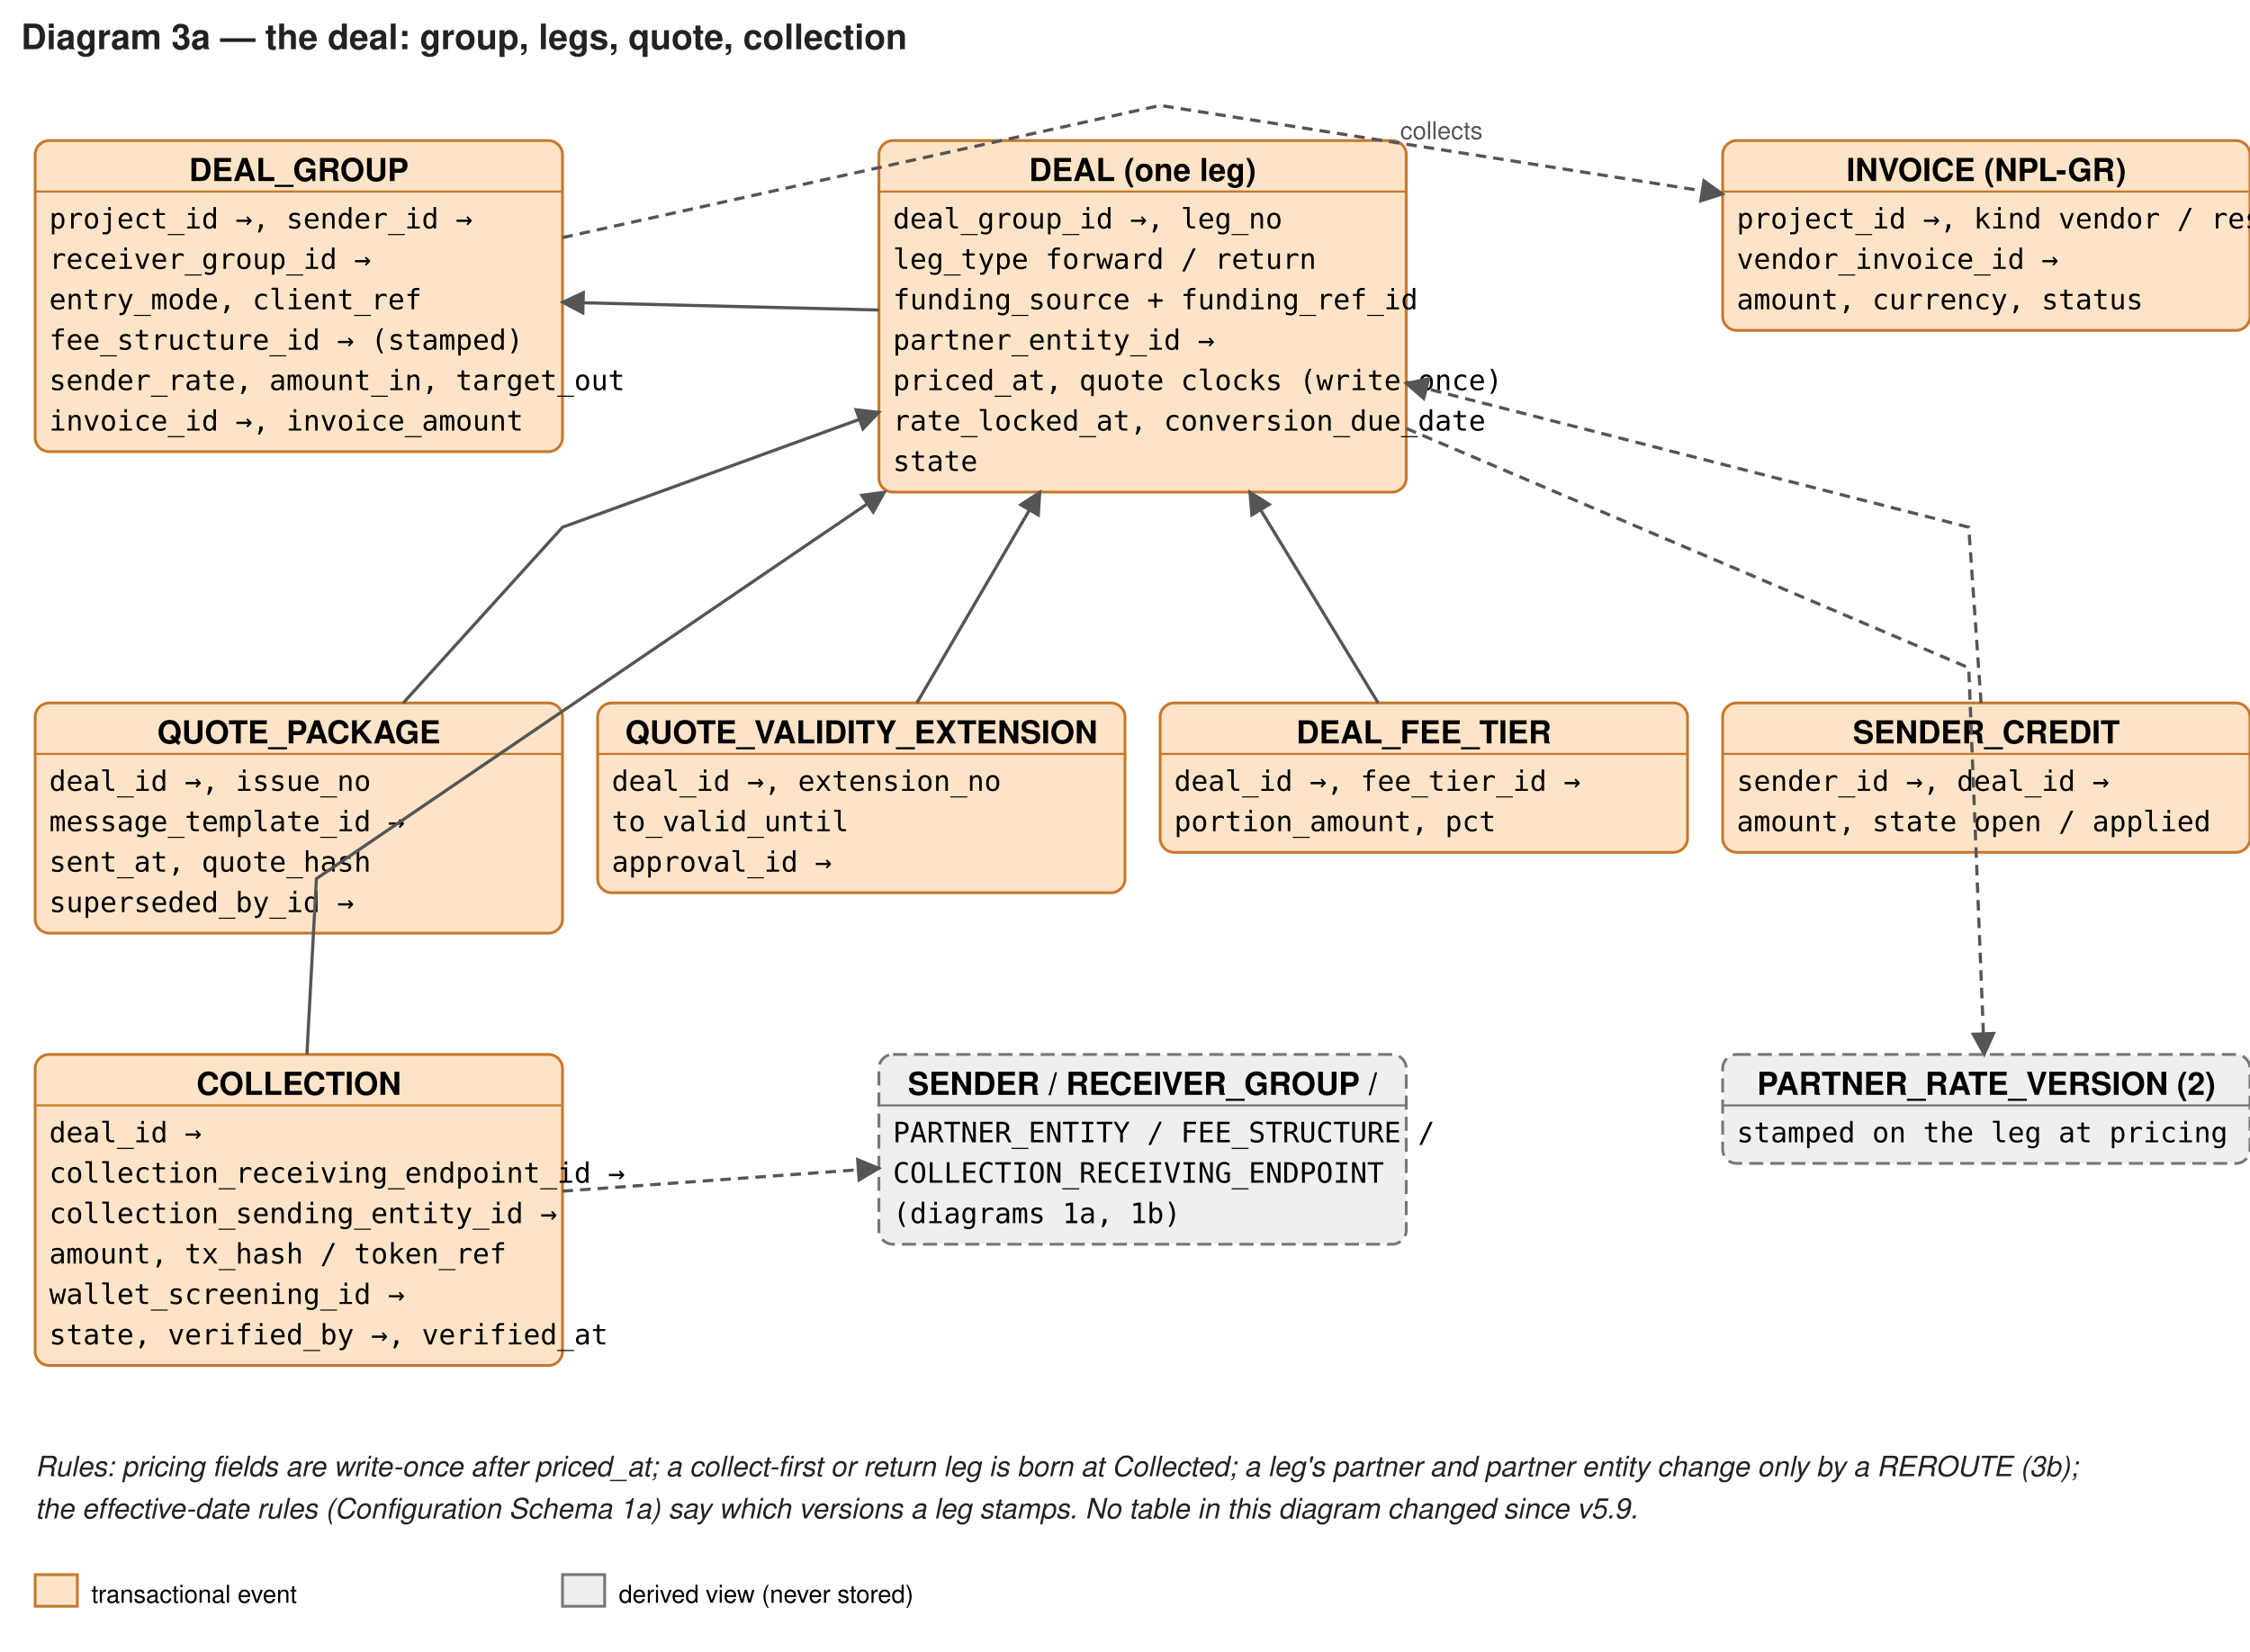
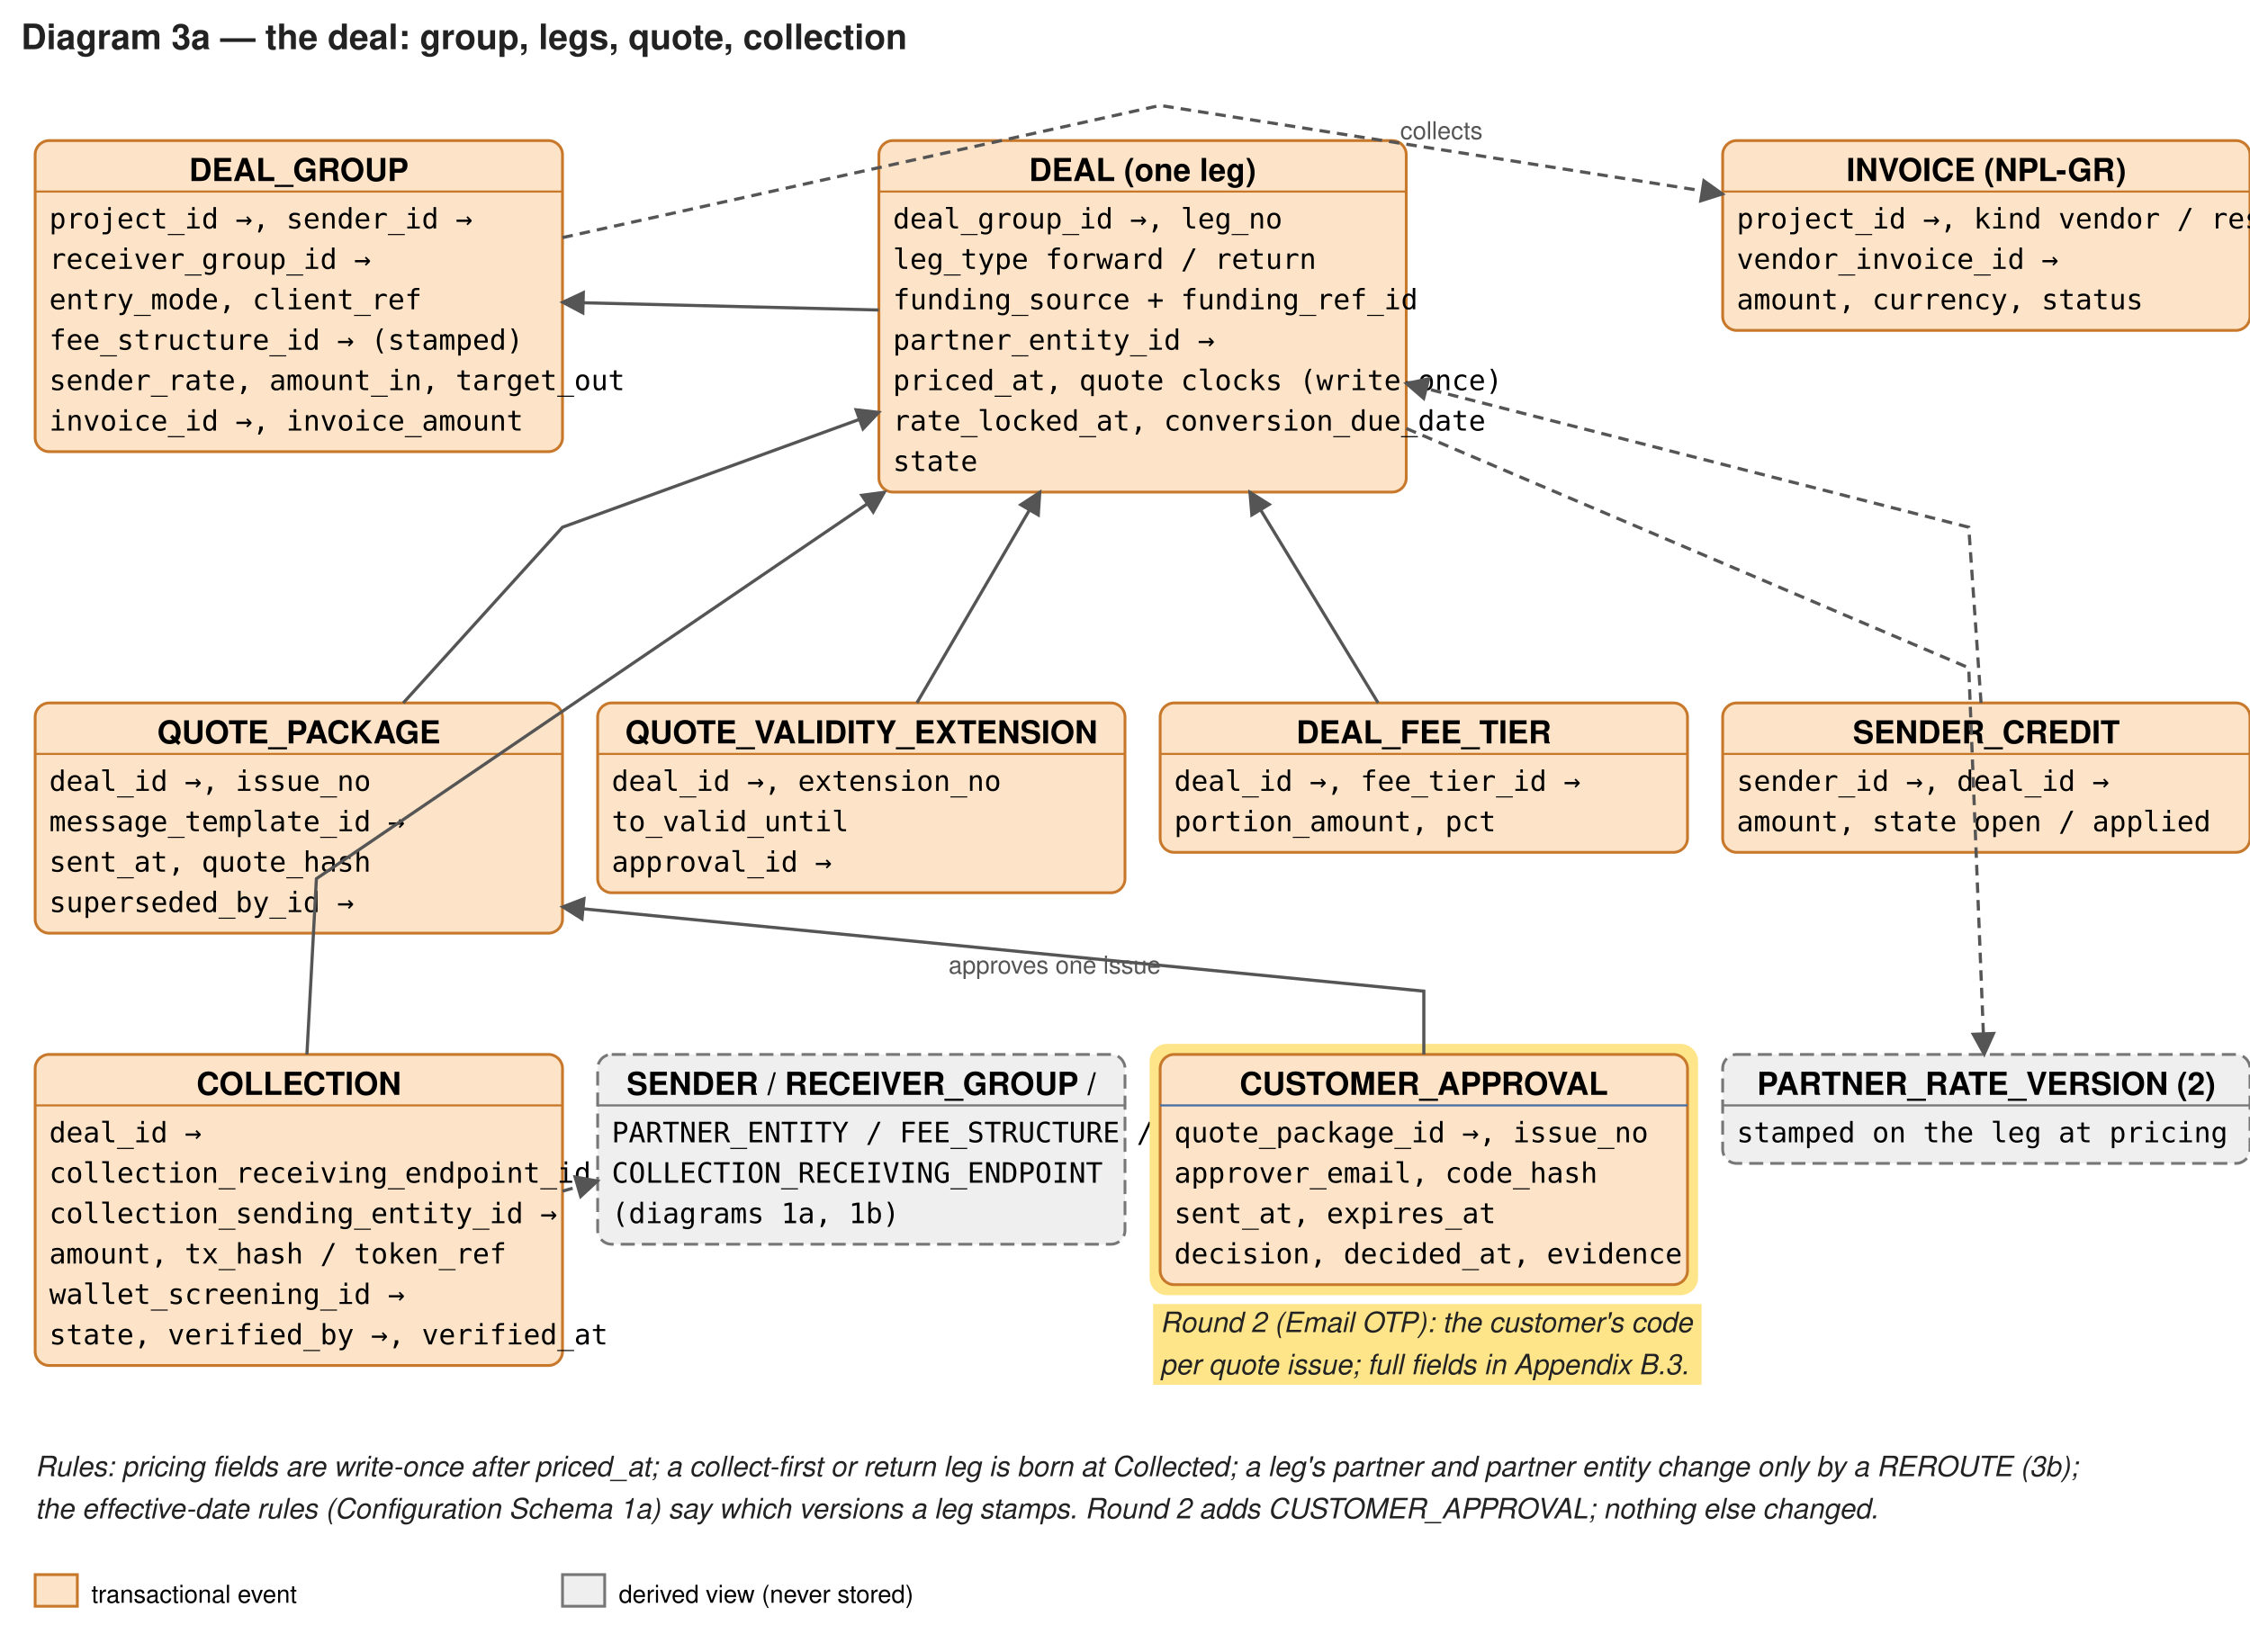
<svg xmlns="http://www.w3.org/2000/svg" viewBox="0 0 640 470" width="100%" style="display:block; background:#FFFFFF; border:0.5pt solid #bbbbbb">
  <defs>
    <marker id="arr" markerWidth="8" markerHeight="8" refX="7" refY="4" orient="auto" markerUnits="strokeWidth">
      <path d="M0,0 L8,4 L0,8 z" fill="#555" />
    </marker>
  </defs>
  <text x="6" y="14" font-size="10" font-family="Helvetica, Arial, sans-serif" fill="#222" text-anchor="start" font-weight="bold">Diagram 3a — the deal: group, legs, quote, collection</text>
  <rect x="10" y="40" width="150" height="88.5" rx="4" fill="#FDE4C8" stroke="#C8782A" stroke-width="0.8" />
  <text x="85.0" y="51.5" font-size="9" font-family="Helvetica, Arial, sans-serif" font-weight="bold" text-anchor="middle">DEAL_GROUP</text>
  <line x1="10" y1="54.5" x2="160" y2="54.5" stroke="#C8782A" stroke-width="0.6" />
  <text x="14" y="65.0" font-size="8" font-family="Menlo, Consolas, monospace">project_id →, sender_id →</text>
  <text x="14" y="76.5" font-size="8" font-family="Menlo, Consolas, monospace">receiver_group_id →</text>
  <text x="14" y="88.0" font-size="8" font-family="Menlo, Consolas, monospace">entry_mode, client_ref</text>
  <text x="14" y="99.5" font-size="8" font-family="Menlo, Consolas, monospace">fee_structure_id → (stamped)</text>
  <text x="14" y="111.0" font-size="8" font-family="Menlo, Consolas, monospace">sender_rate, amount_in, target_out</text>
  <text x="14" y="122.5" font-size="8" font-family="Menlo, Consolas, monospace">invoice_id →, invoice_amount</text>
  <rect x="250" y="40" width="150" height="100.0" rx="4" fill="#FDE4C8" stroke="#C8782A" stroke-width="0.8" />
  <text x="325.0" y="51.5" font-size="9" font-family="Helvetica, Arial, sans-serif" font-weight="bold" text-anchor="middle">DEAL (one leg)</text>
  <line x1="250" y1="54.5" x2="400" y2="54.5" stroke="#C8782A" stroke-width="0.6" />
  <text x="254" y="65.0" font-size="8" font-family="Menlo, Consolas, monospace">deal_group_id →, leg_no</text>
  <text x="254" y="76.5" font-size="8" font-family="Menlo, Consolas, monospace">leg_type forward / return</text>
  <text x="254" y="88.0" font-size="8" font-family="Menlo, Consolas, monospace">funding_source + funding_ref_id</text>
  <text x="254" y="99.5" font-size="8" font-family="Menlo, Consolas, monospace">partner_entity_id →</text>
  <text x="254" y="111.0" font-size="8" font-family="Menlo, Consolas, monospace">priced_at, quote clocks (write-once)</text>
  <text x="254" y="122.5" font-size="8" font-family="Menlo, Consolas, monospace">rate_locked_at, conversion_due_date</text>
  <text x="254" y="134.0" font-size="8" font-family="Menlo, Consolas, monospace">state</text>
  <rect x="490" y="40" width="150" height="54.0" rx="4" fill="#FDE4C8" stroke="#C8782A" stroke-width="0.8" />
  <text x="565.0" y="51.5" font-size="9" font-family="Helvetica, Arial, sans-serif" font-weight="bold" text-anchor="middle">INVOICE (NPL-GR)</text>
  <line x1="490" y1="54.5" x2="640" y2="54.5" stroke="#C8782A" stroke-width="0.6" />
  <text x="494" y="65.0" font-size="8" font-family="Menlo, Consolas, monospace">project_id →, kind vendor / resale</text>
  <text x="494" y="76.5" font-size="8" font-family="Menlo, Consolas, monospace">vendor_invoice_id →</text>
  <text x="494" y="88.0" font-size="8" font-family="Menlo, Consolas, monospace">amount, currency, status</text>
  <rect x="10" y="200" width="150" height="65.5" rx="4" fill="#FDE4C8" stroke="#C8782A" stroke-width="0.8" />
  <text x="85.0" y="211.5" font-size="9" font-family="Helvetica, Arial, sans-serif" font-weight="bold" text-anchor="middle">QUOTE_PACKAGE</text>
  <line x1="10" y1="214.5" x2="160" y2="214.5" stroke="#C8782A" stroke-width="0.6" />
  <text x="14" y="225.0" font-size="8" font-family="Menlo, Consolas, monospace">deal_id →, issue_no</text>
  <text x="14" y="236.5" font-size="8" font-family="Menlo, Consolas, monospace">message_template_id →</text>
  <text x="14" y="248.0" font-size="8" font-family="Menlo, Consolas, monospace">sent_at, quote_hash</text>
  <text x="14" y="259.5" font-size="8" font-family="Menlo, Consolas, monospace">superseded_by_id →</text>
  <rect x="170" y="200" width="150" height="54.0" rx="4" fill="#FDE4C8" stroke="#C8782A" stroke-width="0.8" />
  <text x="245.0" y="211.5" font-size="9" font-family="Helvetica, Arial, sans-serif" font-weight="bold" text-anchor="middle">QUOTE_VALIDITY_EXTENSION</text>
  <line x1="170" y1="214.5" x2="320" y2="214.5" stroke="#C8782A" stroke-width="0.6" />
  <text x="174" y="225.0" font-size="8" font-family="Menlo, Consolas, monospace">deal_id →, extension_no</text>
  <text x="174" y="236.5" font-size="8" font-family="Menlo, Consolas, monospace">to_valid_until</text>
  <text x="174" y="248.0" font-size="8" font-family="Menlo, Consolas, monospace">approval_id →</text>
  <rect x="330" y="200" width="150" height="42.5" rx="4" fill="#FDE4C8" stroke="#C8782A" stroke-width="0.8" />
  <text x="405.0" y="211.5" font-size="9" font-family="Helvetica, Arial, sans-serif" font-weight="bold" text-anchor="middle">DEAL_FEE_TIER</text>
  <line x1="330" y1="214.5" x2="480" y2="214.5" stroke="#C8782A" stroke-width="0.6" />
  <text x="334" y="225.0" font-size="8" font-family="Menlo, Consolas, monospace">deal_id →, fee_tier_id →</text>
  <text x="334" y="236.5" font-size="8" font-family="Menlo, Consolas, monospace">portion_amount, pct</text>
  <rect x="490" y="200" width="150" height="42.5" rx="4" fill="#FDE4C8" stroke="#C8782A" stroke-width="0.8" />
  <text x="565.0" y="211.5" font-size="9" font-family="Helvetica, Arial, sans-serif" font-weight="bold" text-anchor="middle">SENDER_CREDIT</text>
  <line x1="490" y1="214.5" x2="640" y2="214.5" stroke="#C8782A" stroke-width="0.6" />
  <text x="494" y="225.0" font-size="8" font-family="Menlo, Consolas, monospace">sender_id →, deal_id →</text>
  <text x="494" y="236.5" font-size="8" font-family="Menlo, Consolas, monospace">amount, state open / applied</text>
  <rect x="10" y="300" width="150" height="88.5" rx="4" fill="#FDE4C8" stroke="#C8782A" stroke-width="0.8" />
  <text x="85.0" y="311.5" font-size="9" font-family="Helvetica, Arial, sans-serif" font-weight="bold" text-anchor="middle">COLLECTION</text>
  <line x1="10" y1="314.5" x2="160" y2="314.5" stroke="#C8782A" stroke-width="0.6" />
  <text x="14" y="325.0" font-size="8" font-family="Menlo, Consolas, monospace">deal_id →</text>
  <text x="14" y="336.5" font-size="8" font-family="Menlo, Consolas, monospace">collection_receiving_endpoint_id →</text>
  <text x="14" y="348.0" font-size="8" font-family="Menlo, Consolas, monospace">collection_sending_entity_id →</text>
  <text x="14" y="359.5" font-size="8" font-family="Menlo, Consolas, monospace">amount, tx_hash / token_ref</text>
  <text x="14" y="371.0" font-size="8" font-family="Menlo, Consolas, monospace">wallet_screening_id →</text>
  <text x="14" y="382.5" font-size="8" font-family="Menlo, Consolas, monospace">state, verified_by →, verified_at</text>
-   <rect x="250" y="300" width="150" height="54.0" rx="4" fill="#EFEFEF" stroke="#777777" stroke-width="0.8" stroke-dasharray="4 2" />
-   <text x="325.0" y="311.5" font-size="9" font-family="Helvetica, Arial, sans-serif" font-weight="bold" text-anchor="middle">SENDER / RECEIVER_GROUP /</text>
-   <line x1="250" y1="314.5" x2="400" y2="314.5" stroke="#777777" stroke-width="0.6" />
-   <text x="254" y="325.0" font-size="8" font-family="Menlo, Consolas, monospace">PARTNER_ENTITY / FEE_STRUCTURE /</text>
-   <text x="254" y="336.5" font-size="8" font-family="Menlo, Consolas, monospace">COLLECTION_RECEIVING_ENDPOINT</text>
-   <text x="254" y="348.0" font-size="8" font-family="Menlo, Consolas, monospace">(diagrams 1a, 1b)</text>
+   <rect x="170" y="300" width="150" height="54.0" rx="4" fill="#EFEFEF" stroke="#777777" stroke-width="0.8" stroke-dasharray="4 2" />
+   <text x="245.0" y="311.5" font-size="9" font-family="Helvetica, Arial, sans-serif" font-weight="bold" text-anchor="middle">SENDER / RECEIVER_GROUP /</text>
+   <line x1="170" y1="314.5" x2="320" y2="314.5" stroke="#777777" stroke-width="0.6" />
+   <text x="174" y="325.0" font-size="8" font-family="Menlo, Consolas, monospace">PARTNER_ENTITY / FEE_STRUCTURE /</text>
+   <text x="174" y="336.5" font-size="8" font-family="Menlo, Consolas, monospace">COLLECTION_RECEIVING_ENDPOINT</text>
+   <text x="174" y="348.0" font-size="8" font-family="Menlo, Consolas, monospace">(diagrams 1a, 1b)</text>
  <rect x="490" y="300" width="150" height="31.0" rx="4" fill="#EFEFEF" stroke="#777777" stroke-width="0.8" stroke-dasharray="4 2" />
  <text x="565.0" y="311.5" font-size="9" font-family="Helvetica, Arial, sans-serif" font-weight="bold" text-anchor="middle">PARTNER_RATE_VERSION (2)</text>
  <line x1="490" y1="314.5" x2="640" y2="314.5" stroke="#777777" stroke-width="0.6" />
  <text x="494" y="325.0" font-size="8" font-family="Menlo, Consolas, monospace">stamped on the leg at pricing</text>
  <path d="M 250.0 88.2 L 160.0 86.0" fill="none" stroke="#555" stroke-width="0.9" marker-end="url(#arr)" />
  <path d="M 160.0 67.6 L 330.0 30.0 L 490.0 55.2" fill="none" stroke="#555" stroke-width="0.9" stroke-dasharray="3 2" marker-end="url(#arr)" />
  <text x="410.0" y="39.596" font-size="7" font-family="Helvetica, Arial, sans-serif" fill="#555" text-anchor="middle">collects</text>
  <path d="M 114.7 200.0 L 160.0 150.0 L 250.0 117.3" fill="none" stroke="#555" stroke-width="0.9" marker-end="url(#arr)" />
  <path d="M 260.8 200.0 L 295.8 140.0" fill="none" stroke="#555" stroke-width="0.9" marker-end="url(#arr)" />
  <path d="M 392.0 200.0 L 355.5 140.0" fill="none" stroke="#555" stroke-width="0.9" marker-end="url(#arr)" />
  <path d="M 563.5 200.0 L 560.0 150.0 L 400.0 109.1" fill="none" stroke="#555" stroke-width="0.9" stroke-dasharray="3 2" marker-end="url(#arr)" />
  <path d="M 87.3 300.0 L 90.0 250.0 L 251.6 140.0" fill="none" stroke="#555" stroke-width="0.9" marker-end="url(#arr)" />
-   <path d="M 160.0 338.9 L 250.0 332.4" fill="none" stroke="#555" stroke-width="0.9" stroke-dasharray="3 2" marker-end="url(#arr)" />
+   <path d="M 160.0 338.9 L 170.0 336.0" fill="none" stroke="#555" stroke-width="0.9" stroke-dasharray="3 2" marker-end="url(#arr)" />
  <path d="M 400.0 121.9 L 560.0 190.0 L 564.4 300.0" fill="none" stroke="#555" stroke-width="0.9" stroke-dasharray="3 2" marker-end="url(#arr)" />
  <text x="10" y="420" font-size="8" font-family="Helvetica, Arial, sans-serif" fill="#222" text-anchor="start" font-style="italic">Rules: pricing fields are write-once after priced_at; a collect-first or return leg is born at Collected; a leg's partner and partner entity change only by a REROUTE (3b);</text>
-   <text x="10" y="432" font-size="8" font-family="Helvetica, Arial, sans-serif" fill="#222" text-anchor="start" font-style="italic">the effective-date rules (Configuration Schema 1a) say which versions a leg stamps. No table in this diagram changed since v5.9.</text>
+   <text x="10" y="432" font-size="8" font-family="Helvetica, Arial, sans-serif" fill="#222" text-anchor="start" font-style="italic">the effective-date rules (Configuration Schema 1a) say which versions a leg stamps. Round 2 adds CUSTOMER_APPROVAL; nothing else changed.</text>
  <rect x="10" y="448" width="12" height="9" fill="#FDE4C8" stroke="#C8782A" stroke-width="0.8" />
  <text x="26" y="456" font-size="7" font-family="Helvetica, Arial, sans-serif">transactional event</text>
  <rect x="160" y="448" width="12" height="9" fill="#EFEFEF" stroke="#777777" stroke-width="0.8" />
  <text x="176" y="456" font-size="7" font-family="Helvetica, Arial, sans-serif">derived view (never stored)</text>
+   <g class="rev">
+     <rect x="327" y="297" width="156" height="71.5" rx="5" fill="#ffe58a" />
+   </g>
+   <rect x="330" y="300" width="150" height="65.5" rx="4" fill="#FDE4C8" stroke="#C8782A" stroke-width="0.8" />
+   <text x="405.0" y="311.5" font-size="9" font-family="Helvetica, Arial, sans-serif" font-weight="bold" text-anchor="middle">CUSTOMER_APPROVAL</text>
+   <line x1="330" y1="314.5" x2="480" y2="314.5" stroke="#4A6FA5" stroke-width="0.6" />
+   <text x="334" y="325.0" font-size="8" font-family="Menlo, Consolas, monospace">quote_package_id →, issue_no</text>
+   <text x="334" y="336.5" font-size="8" font-family="Menlo, Consolas, monospace">approver_email, code_hash</text>
+   <text x="334" y="348.0" font-size="8" font-family="Menlo, Consolas, monospace">sent_at, expires_at</text>
+   <text x="334" y="359.5" font-size="8" font-family="Menlo, Consolas, monospace">decision, decided_at, evidence</text>
+   <path d="M 405.0 300.0 L 405.0 282.0 L 160.0 258.0" fill="none" stroke="#555" stroke-width="0.9" marker-end="url(#arr)" />
+   <text x="300" y="277" font-size="7" font-family="Helvetica, Arial, sans-serif" fill="#555" text-anchor="middle">approves one issue</text>
+   <g class="rev">
+     <rect x="328" y="371" width="156" height="23" fill="#ffe58a" />
+   </g>
+   <text x="330" y="379" font-size="8" font-family="Helvetica, Arial, sans-serif" fill="#222" text-anchor="start" font-style="italic">Round 2 (Email OTP): the customer's code</text>
+   <text x="330" y="391" font-size="8" font-family="Helvetica, Arial, sans-serif" fill="#222" text-anchor="start" font-style="italic">per quote issue; full fields in Appendix B.3.</text>
</svg>
